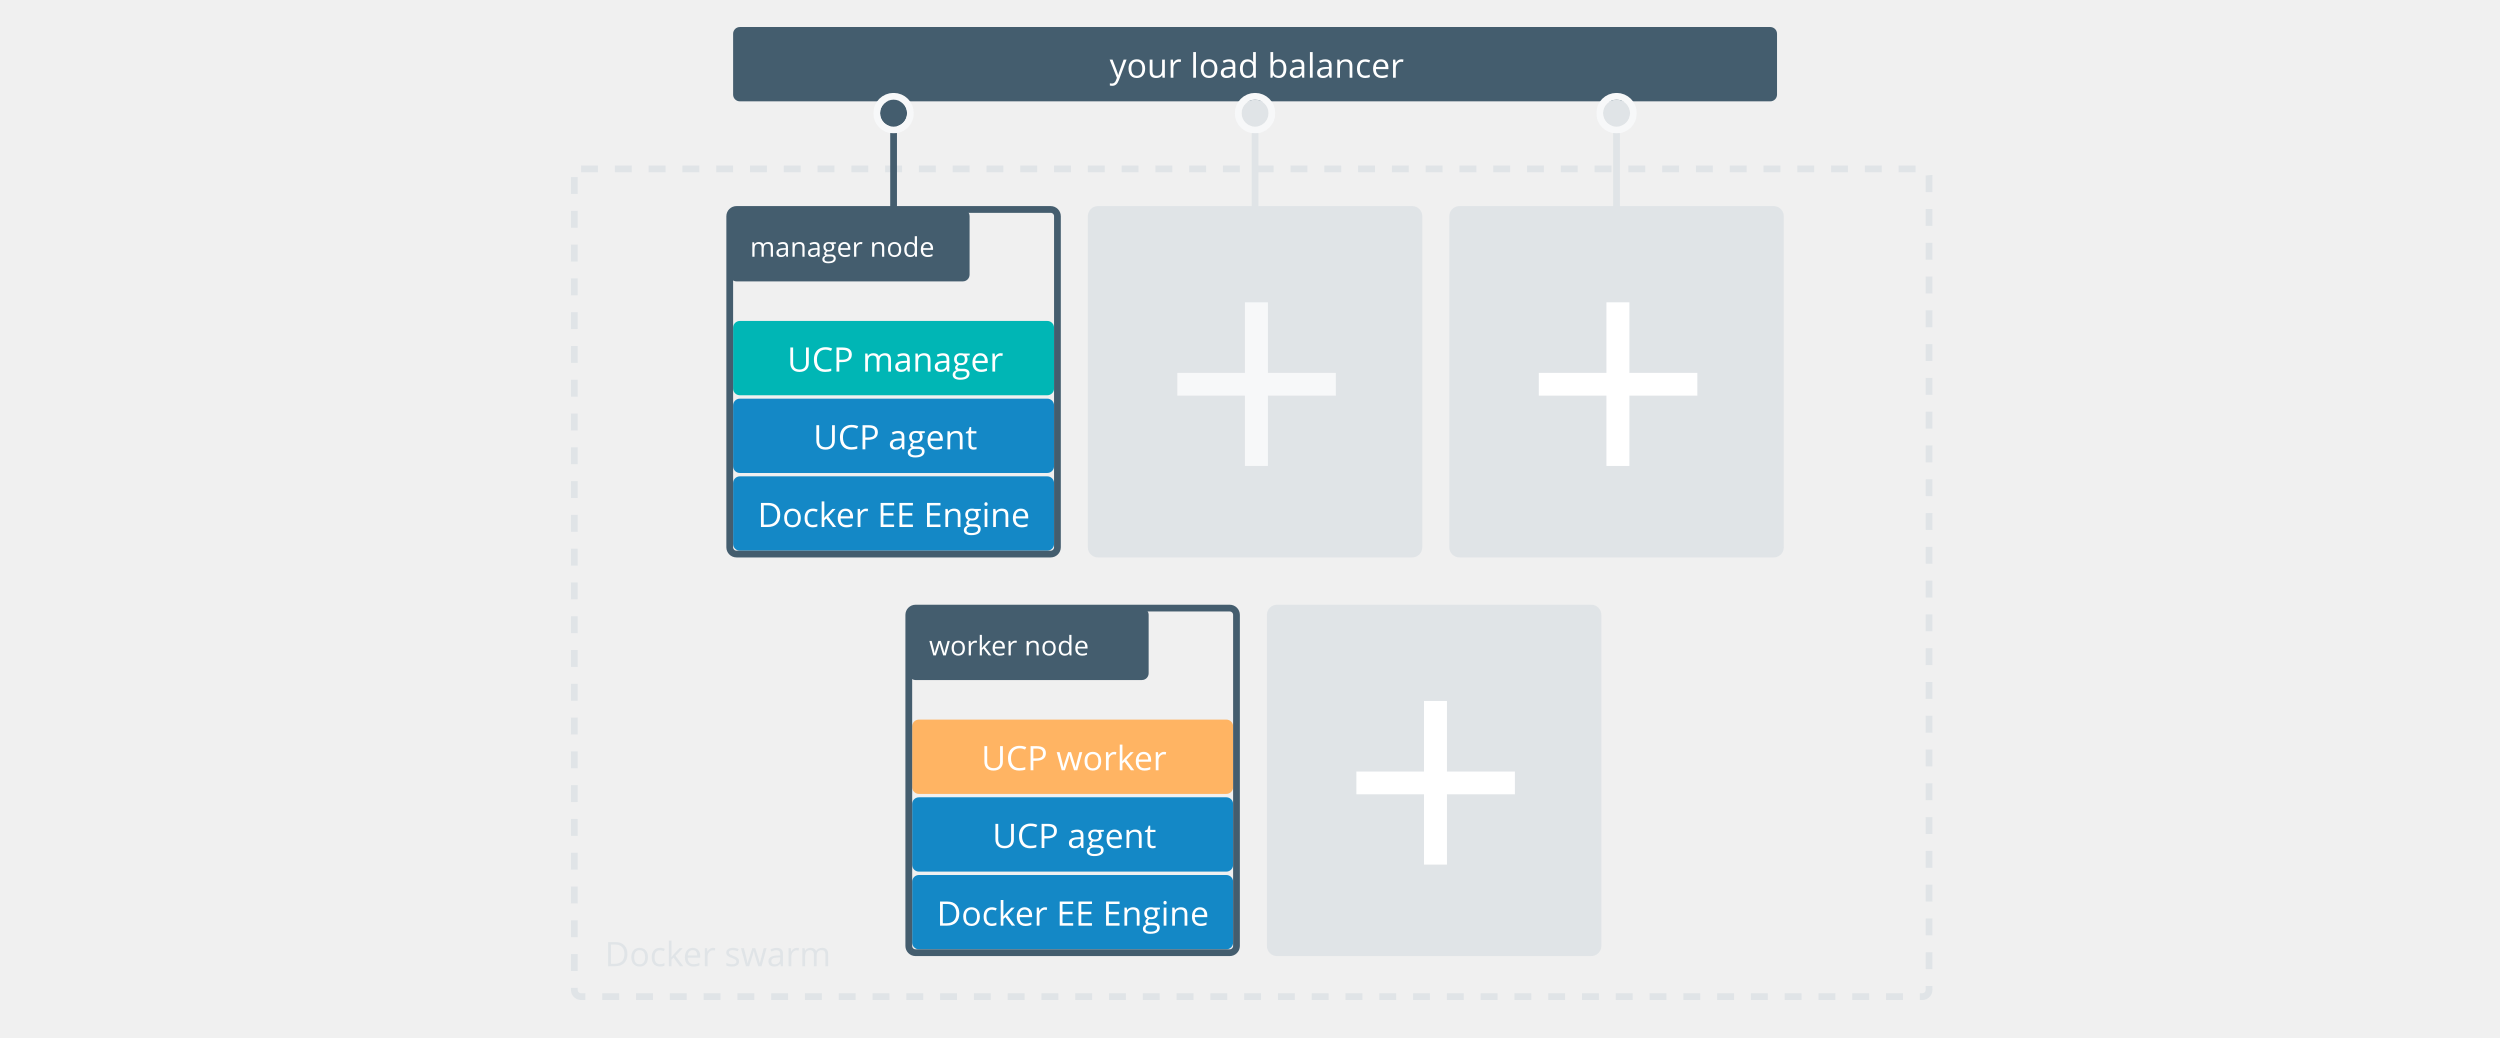
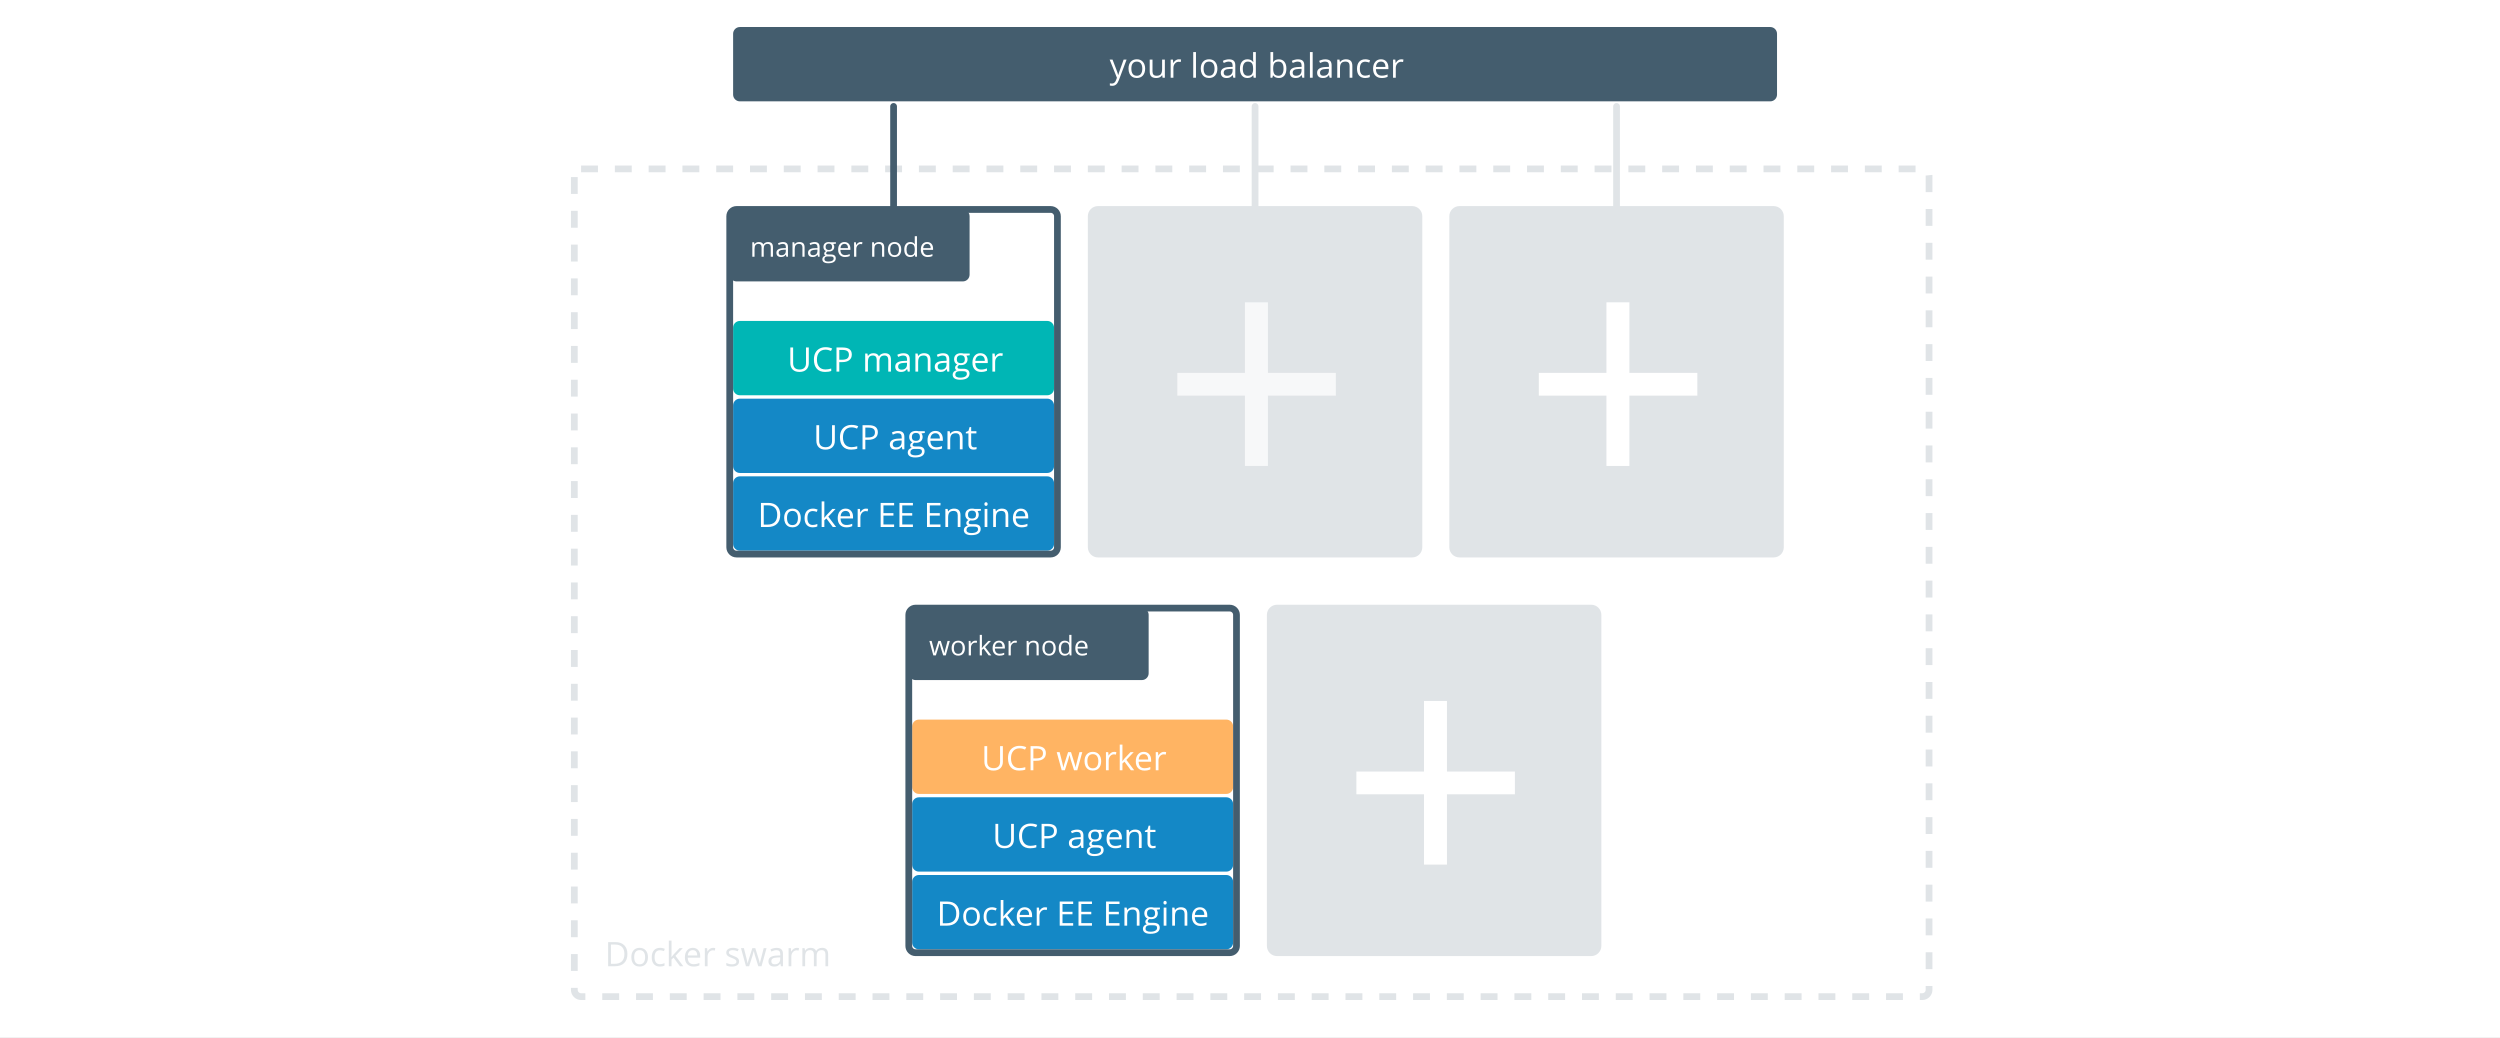
- <svg xmlns="http://www.w3.org/2000/svg" xmlns:xlink="http://www.w3.org/1999/xlink" width="740px" height="307px" viewBox="0 0 740 307" version="1.1">
-   <defs>
-     <circle id="path-1" cx="4" cy="4" r="4" />
-     <mask id="mask-2" maskContentUnits="userSpaceOnUse" maskUnits="objectBoundingBox" x="-2" y="-2" width="12" height="12">
-       <rect x="-2" y="-2" width="12" height="12" fill="white" />
-       <use xlink:href="#path-1" fill="black" />
-     </mask>
-     <circle id="path-3" cx="4" cy="4" r="4" />
-     <mask id="mask-4" maskContentUnits="userSpaceOnUse" maskUnits="objectBoundingBox" x="-2" y="-2" width="12" height="12">
-       <rect x="-2" y="-2" width="12" height="12" fill="white" />
-       <use xlink:href="#path-3" fill="black" />
-     </mask>
-     <circle id="path-5" cx="4" cy="4" r="4" />
-     <mask id="mask-6" maskContentUnits="userSpaceOnUse" maskUnits="objectBoundingBox" x="-2" y="-2" width="12" height="12">
-       <rect x="-2" y="-2" width="12" height="12" fill="white" />
-       <use xlink:href="#path-5" fill="black" />
-     </mask>
-   </defs>
-   <g id="architecture-diagrams" stroke="none" stroke-width="1" fill="none" fill-rule="evenodd">
+ <svg xmlns="http://www.w3.org/2000/svg" version="1.1" id="Layer_1" x="0px" y="0px" viewBox="0 0 740 307" style="enable-background:new 0 0 740 307;" xml:space="preserve">
+   <style type="text/css">
+ 	.st0{fill:#FFFFFF;}
+ 	.st1{fill:#E0E4E7;}
+ 	.st2{font-family:'OpenSans';}
+ 	.st3{font-size:10px;}
+ 	.st4{fill:none;stroke:#E0E4E7;stroke-width:2;stroke-dasharray:5,5,5,5;}
+ 	.st5{fill-rule:evenodd;clip-rule:evenodd;fill:#445D6E;}
+ 	.st6{fill:none;stroke:#E0E4E7;stroke-width:2;stroke-linecap:round;stroke-linejoin:round;}
+ 	.st7{fill:#FFFFFF;filter:url(#Adobe_OpacityMaskFilter);}
+ 	.st8{mask:url(#mask-2_1_);}
+ 	.st9{fill-rule:evenodd;clip-rule:evenodd;fill:#E0E4E7;}
+ 	.st10{fill:none;stroke:#F7F8F9;stroke-width:4;}
+ 	.st11{fill:#FFFFFF;filter:url(#Adobe_OpacityMaskFilter_1_);}
+ 	.st12{mask:url(#mask-4_1_);}
+ 	.st13{fill:none;stroke:#445D6E;stroke-width:2;stroke-linecap:round;stroke-linejoin:round;}
+ 	.st14{fill:#FFFFFF;filter:url(#Adobe_OpacityMaskFilter_2_);}
+ 	.st15{mask:url(#mask-6_1_);}
+ 	.st16{font-size:8px;}
+ 	.st17{fill-rule:evenodd;clip-rule:evenodd;fill:#1488C6;}
+ 	.st18{fill-rule:evenodd;clip-rule:evenodd;fill:#FFB463;}
+ 	.st19{fill:none;stroke:#445D6E;stroke-width:2;}
+ 	.st20{fill-rule:evenodd;clip-rule:evenodd;fill:#E0E4E7;stroke:#E0E4E7;stroke-width:2;}
+ 	.st21{font-size:100px;}
+ 	.st22{fill:#F7F8F9;}
+ 	.st23{fill-rule:evenodd;clip-rule:evenodd;fill:#00B6B5;}
+ </style>
+   <rect class="st0" width="740" height="307" />
+   <g id="architecture-diagrams">
    <g id="scale-your-cluster-1">
      <g id="ddc" transform="translate(170, 8)">
        <g id="swarm-group" transform="translate(0, 42)">
-           <text id="Docker-swarm" font-family="OpenSans-Semibold, Open Sans" font-size="10" font-weight="500" fill="#E0E4E7">
-             <tspan x="9.025" y="236.01">Docker swarm</tspan>
-           </text>
-           <rect id="group" stroke="#E0E4E7" stroke-width="2" stroke-dasharray="5,5,5,5" x="0" y="0" width="401" height="245" rx="2" />
+           <text transform="matrix(1 0 0 1 9.025 236.0095)" class="st1 st2 st3">Docker swarm</text>
+           <path id="group" class="st4" d="M2,0h397c1.1,0,2,0.9,2,2v241c0,1.1-0.9,2-2,2H2c-1.1,0-2-0.9-2-2V2C0,0.9,0.9,0,2,0z" />
        </g>
        <g id="load-balancer" transform="translate(47, 0)">
          <g id="main">
-             <rect id="Rectangle-138" fill="#445D6E" x="0" y="0" width="309" height="22" rx="2" />
-             <text id="your-load-balancer" font-family="OpenSans, Open Sans" font-size="10" font-weight="normal" fill="#FFFFFF">
-               <tspan x="111.438" y="15">your load balancer</tspan>
-             </text>
+             <path id="Rectangle-138" class="st5" d="M2,0h305c1.1,0,2,0.9,2,2v18c0,1.1-0.9,2-2,2H2c-1.1,0-2-0.9-2-2V2C0,0.9,0.9,0,2,0z" />
+             <text transform="matrix(1 0 0 1 111.438 15)" class="st0 st2 st3">your load balancer</text>
          </g>
          <g id="arrows" transform="translate(43, 21)">
            <g id="arrow-copy" transform="translate(111.5, 17) scale(1, -1) rotate(-90) translate(-111.5, -17) translate(95, 13)">
-               <path d="M2,4 L33,4" id="Line" stroke="#E0E4E7" stroke-width="2" stroke-linecap="round" stroke-linejoin="round" />
-               <g id="Oval">
-                 <use fill="#E0E4E7" fill-rule="evenodd" xlink:href="#path-1" />
-                 <use stroke="#F7F8F9" mask="url(#mask-2)" stroke-width="4" xlink:href="#path-1" />
+               <path id="Line" class="st6" d="M2,4h31" />
+               <defs>
+                 <filter id="Adobe_OpacityMaskFilter" filterUnits="userSpaceOnUse">
+                   <feColorMatrix type="matrix" values="1 0 0 0 0  0 1 0 0 0  0 0 1 0 0  0 0 0 1 0" />
+                 </filter>
+               </defs>
+               <mask maskUnits="userSpaceOnUse" id="mask-2_1_">
+                 <rect x="-31.5" y="-357.5" transform="matrix(2.535182e-06 1 -1 2.535182e-06 -388.9999 -337.9991)" class="st7" width="12" height="-12" />
+                 <g>
+                   <circle id="path-1_1_" cx="-25.5" cy="-363.5" r="4" />
+                 </g>
+               </mask>
+               <g id="Oval" class="st8">
+                 <g>
+                   <circle class="st9" cx="4" cy="4" r="4" />
+                 </g>
+                 <g>
+                   <circle class="st10" cx="4" cy="4" r="4" />
+                 </g>
              </g>
            </g>
            <g id="arrow-copy-4" transform="translate(218.5, 17) scale(1, -1) rotate(-90) translate(-218.5, -17) translate(202, 13)">
-               <path d="M2,4 L33,4" id="Line" stroke="#E0E4E7" stroke-width="2" stroke-linecap="round" stroke-linejoin="round" />
-               <g id="Oval">
-                 <use fill="#E0E4E7" fill-rule="evenodd" xlink:href="#path-3" />
-                 <use stroke="#F7F8F9" mask="url(#mask-4)" stroke-width="4" xlink:href="#path-3" />
+               <path class="st6" d="M2,4h31" />
+               <defs>
+                 <filter id="Adobe_OpacityMaskFilter_1_" filterUnits="userSpaceOnUse">
+                   <feColorMatrix type="matrix" values="1 0 0 0 0  0 1 0 0 0  0 0 1 0 0  0 0 0 1 0" />
+                 </filter>
+               </defs>
+               <mask maskUnits="userSpaceOnUse" id="mask-4_1_">
+                 <rect x="-31.5" y="-464.5" transform="matrix(2.535182e-06 1 -1 2.535182e-06 -495.9999 -444.9988)" class="st11" width="12" height="-12" />
+                 <g>
+                   <circle id="path-3_1_" cx="-25.5" cy="-470.5" r="4" />
+                 </g>
+               </mask>
+               <g class="st12">
+                 <g>
+                   <circle class="st9" cx="4" cy="4" r="4" />
+                 </g>
+                 <g>
+                   <circle class="st10" cx="4" cy="4" r="4" />
+                 </g>
              </g>
            </g>
            <g id="arrow-copy-2" transform="translate(4.5, 17) scale(1, -1) rotate(-90) translate(-4.5, -17) translate(-12, 13)">
-               <path d="M2,4 L33,4" id="Line" stroke="#445D6E" stroke-width="2" stroke-linecap="round" stroke-linejoin="round" />
-               <g id="Oval">
-                 <use fill="#445D6E" fill-rule="evenodd" xlink:href="#path-5" />
-                 <use stroke="#F7F8F9" mask="url(#mask-6)" stroke-width="4" xlink:href="#path-5" />
+               <path class="st13" d="M2,4h31" />
+               <defs>
+                 <filter id="Adobe_OpacityMaskFilter_2_" filterUnits="userSpaceOnUse">
+                   <feColorMatrix type="matrix" values="1 0 0 0 0  0 1 0 0 0  0 0 1 0 0  0 0 0 1 0" />
+                 </filter>
+               </defs>
+               <mask maskUnits="userSpaceOnUse" id="mask-6_1_">
+                 <rect x="-31.5" y="-250.5" transform="matrix(2.535182e-06 1 -1 2.535182e-06 -281.9999 -230.9993)" class="st14" width="12" height="-12" />
+                 <g>
+                   <circle id="path-5_1_" cx="-25.5" cy="-256.5" r="4" />
+                 </g>
+               </mask>
+               <g class="st15">
+                 <g>
+                   <circle class="st5" cx="4" cy="4" r="4" />
+                 </g>
+                 <g>
+                   <circle class="st10" cx="4" cy="4" r="4" />
+                 </g>
              </g>
            </g>
          </g>
        </g>
        <g id="swam" transform="translate(46, 34)">
          <g id="nodes">
            <g id="workers" transform="translate(53, 121)">
              <g id="node-1" transform="translate(0, 17)">
                <g id="node">
                  <g id="node-label">
-                     <rect id="Rectangle-127" fill="#445D6E" x="0" y="0" width="71" height="21.29" rx="2" />
-                     <text id="worker-node" font-family="OpenSans, Open Sans" font-size="8" font-weight="normal" fill="#FFFFFF">
-                       <tspan x="6" y="14">worker node</tspan>
-                     </text>
+                     <path id="Rectangle-127" class="st5" d="M2,0h67c1.1,0,2,0.9,2,2v17.3c0,1.1-0.9,2-2,2H2c-1.1,0-2-0.9-2-2V2           C0,0.9,0.9,0,2,0z" />
+                     <text transform="matrix(1 0 0 1 6 14)" class="st0 st2 st16">worker node</text>
                  </g>
                </g>
                <g id="engine" transform="translate(1, 79)">
-                   <rect id="Rectangle-138" fill="#1488C6" x="0" y="0" width="95" height="22" rx="2" />
-                   <text id="CS-Docker-Engine" font-family="OpenSans, Open Sans" font-size="10" font-weight="normal" fill="#FFFFFF">
-                     <tspan x="7.26" y="15">Docker EE Engine</tspan>
-                   </text>
+                   <path class="st17" d="M2,0h91c1.1,0,2,0.9,2,2v18c0,1.1-0.9,2-2,2H2c-1.1,0-2-0.9-2-2V2C0,0.9,0.9,0,2,0z" />
+                   <text transform="matrix(1 0 0 1 7.2603 15)" class="st0 st2 st3">Docker EE Engine</text>
                </g>
                <g id="ucp" transform="translate(1, 56)">
-                   <rect id="Rectangle-138" fill="#1488C6" x="0" y="0" width="95" height="22" rx="2" />
-                   <text id="UCP-agent" font-family="OpenSans, Open Sans" font-size="10" font-weight="normal" fill="#FFFFFF">
-                     <tspan x="23.737" y="15">UCP agent</tspan>
-                   </text>
+                   <path class="st17" d="M2,0h91c1.1,0,2,0.9,2,2v18c0,1.1-0.9,2-2,2H2c-1.1,0-2-0.9-2-2V2C0,0.9,0.9,0,2,0z" />
+                   <text transform="matrix(1 0 0 1 23.7373 15)" class="st0 st2 st3">UCP agent</text>
                </g>
                <g id="app" transform="translate(1, 33)">
-                   <rect id="Rectangle-138" fill="#FFB463" x="0" y="0" width="95" height="22" rx="2" />
-                   <text id="UCP-worker" font-family="OpenSans, Open Sans" font-size="10" font-weight="normal" fill="#FFFFFF">
-                     <tspan x="20.476" y="15">UCP worker</tspan>
-                   </text>
+                   <path class="st18" d="M2,0h91c1.1,0,2,0.9,2,2v18c0,1.1-0.9,2-2,2H2c-1.1,0-2-0.9-2-2V2C0,0.9,0.9,0,2,0z" />
+                   <text transform="matrix(1 0 0 1 20.4756 15)" class="st0 st2 st3">UCP worker</text>
                </g>
-                 <rect id="node-border" stroke="#445D6E" stroke-width="2" x="0" y="0" width="97" height="102" rx="2" />
+                 <path id="node-border" class="st19" d="M2,0h93c1.1,0,2,0.9,2,2v98c0,1.1-0.9,2-2,2H2c-1.1,0-2-0.9-2-2V2C0,0.9,0.9,0,2,0z" />
              </g>
              <g id="node-1-copy" transform="translate(107, 0)">
-                 <rect id="node-border" stroke="#E0E4E7" stroke-width="2" fill="#E0E4E7" x="0" y="17" width="97" height="102" rx="2" />
-                 <g id="node" transform="translate(0, 17)">
-                   <g id="node-label" />
-                 </g>
-                 <text id="+" font-family="OpenSans, Open Sans" font-size="100" font-weight="normal" fill="#FFFFFF">
-                   <tspan x="20.411" y="104">+</tspan>
-                 </text>
+                 <path class="st20" d="M2,17h93c1.1,0,2,0.9,2,2v98c0,1.1-0.9,2-2,2H2c-1.1,0-2-0.9-2-2V19C0,17.9,0.9,17,2,17z" />
+                 <g transform="translate(0, 17)">
+ 							</g>
+                 <text transform="matrix(1 0 0 1 20.4111 104)" class="st0 st2 st21">+</text>
              </g>
            </g>
            <g id="managers">
-               <g id="node-1-copy" transform="translate(107, 0)">
-                 <rect id="node-border" stroke="#E0E4E7" stroke-width="2" fill="#E0E4E7" x="0" y="20" width="97" height="102" rx="2" />
-                 <text id="+" font-family="OpenSans, Open Sans" font-size="100" font-weight="normal" fill="#F7F8F9">
-                   <tspan x="20.411" y="107">+</tspan>
-                 </text>
+               <g transform="translate(107, 0)">
+                 <path class="st20" d="M2,20h93c1.1,0,2,0.9,2,2v98c0,1.1-0.9,2-2,2H2c-1.1,0-2-0.9-2-2V22C0,20.9,0.9,20,2,20z" />
+                 <text transform="matrix(1 0 0 1 20.4111 107)" class="st22 st2 st21">+</text>
              </g>
              <g id="node-1-copy-4" transform="translate(214, 0)">
-                 <rect id="node-border" stroke="#E0E4E7" stroke-width="2" fill="#E0E4E7" x="0" y="20" width="97" height="102" rx="2" />
-                 <g id="node" transform="translate(0, 20)">
-                   <g id="node-label" />
-                 </g>
-                 <text id="+" font-family="OpenSans, Open Sans" font-size="100" font-weight="normal" fill="#FFFFFF">
-                   <tspan x="20.411" y="107">+</tspan>
-                 </text>
+                 <path class="st20" d="M2,20h93c1.1,0,2,0.9,2,2v98c0,1.1-0.9,2-2,2H2c-1.1,0-2-0.9-2-2V22C0,20.9,0.9,20,2,20z" />
+                 <g transform="translate(0, 20)">
+ 							</g>
+                 <text transform="matrix(1 0 0 1 20.4111 107)" class="st0 st2 st21">+</text>
              </g>
-               <g id="node-1" transform="translate(0, 20)">
-                 <g id="node">
-                   <g id="node-label">
-                     <rect id="Rectangle-127" fill="#445D6E" x="0" y="0" width="71" height="21.29" rx="2" />
-                     <text id="manager-node" font-family="OpenSans, Open Sans" font-size="8" font-weight="normal" fill="#FFFFFF">
-                       <tspan x="6" y="14">manager node</tspan>
-                     </text>
+               <g transform="translate(0, 20)">
+                 <g>
+                   <g>
+                     <path class="st5" d="M2,0h67c1.1,0,2,0.9,2,2v17.3c0,1.1-0.9,2-2,2H2c-1.1,0-2-0.9-2-2V2C0,0.9,0.9,0,2,0z" />
+                     <text transform="matrix(1 0 0 1 6 14)" class="st0 st2 st16">manager node</text>
                  </g>
                </g>
-                 <g id="engine" transform="translate(1, 79)">
-                   <rect id="Rectangle-138" fill="#1488C6" x="0" y="0" width="95" height="22" rx="2" />
-                   <text id="CS-Docker-Engine" font-family="OpenSans, Open Sans" font-size="10" font-weight="normal" fill="#FFFFFF">
-                     <tspan x="7.26" y="15">Docker EE Engine</tspan>
-                   </text>
+                 <g transform="translate(1, 79)">
+                   <path class="st17" d="M2,0h91c1.1,0,2,0.9,2,2v18c0,1.1-0.9,2-2,2H2c-1.1,0-2-0.9-2-2V2C0,0.9,0.9,0,2,0z" />
+                   <text transform="matrix(1 0 0 1 7.2603 15)" class="st0 st2 st3">Docker EE Engine</text>
                </g>
-                 <g id="ucp" transform="translate(1, 56)">
-                   <rect id="Rectangle-138" fill="#1488C6" x="0" y="0" width="95" height="22" rx="2" />
-                   <text id="UCP-agent" font-family="OpenSans, Open Sans" font-size="10" font-weight="normal" fill="#FFFFFF">
-                     <tspan x="23.737" y="15">UCP agent</tspan>
-                   </text>
+                 <g transform="translate(1, 56)">
+                   <path class="st17" d="M2,0h91c1.1,0,2,0.9,2,2v18c0,1.1-0.9,2-2,2H2c-1.1,0-2-0.9-2-2V2C0,0.9,0.9,0,2,0z" />
+                   <text transform="matrix(1 0 0 1 23.7373 15)" class="st0 st2 st3">UCP agent</text>
                </g>
-                 <g id="app" transform="translate(1, 33)">
-                   <rect id="Rectangle-138" fill="#00B6B5" x="0" y="0" width="95" height="22" rx="2" />
-                   <text id="UCP-manager" font-family="OpenSans, Open Sans" font-size="10" font-weight="normal" fill="#FFFFFF">
-                     <tspan x="16.03" y="15">UCP manager</tspan>
-                   </text>
+                 <g transform="translate(1, 33)">
+                   <path class="st23" d="M2,0h91c1.1,0,2,0.9,2,2v18c0,1.1-0.9,2-2,2H2c-1.1,0-2-0.9-2-2V2C0,0.9,0.9,0,2,0z" />
+                   <text transform="matrix(1 0 0 1 16.0298 15)" class="st0 st2 st3">UCP manager</text>
                </g>
-                 <rect id="node-border" stroke="#445D6E" stroke-width="2" x="0" y="0" width="97" height="102" rx="2" />
+                 <path class="st19" d="M2,0h93c1.1,0,2,0.9,2,2v98c0,1.1-0.9,2-2,2H2c-1.1,0-2-0.9-2-2V2C0,0.9,0.9,0,2,0z" />
              </g>
            </g>
          </g>
        </g>
      </g>
    </g>
  </g>
</svg>
